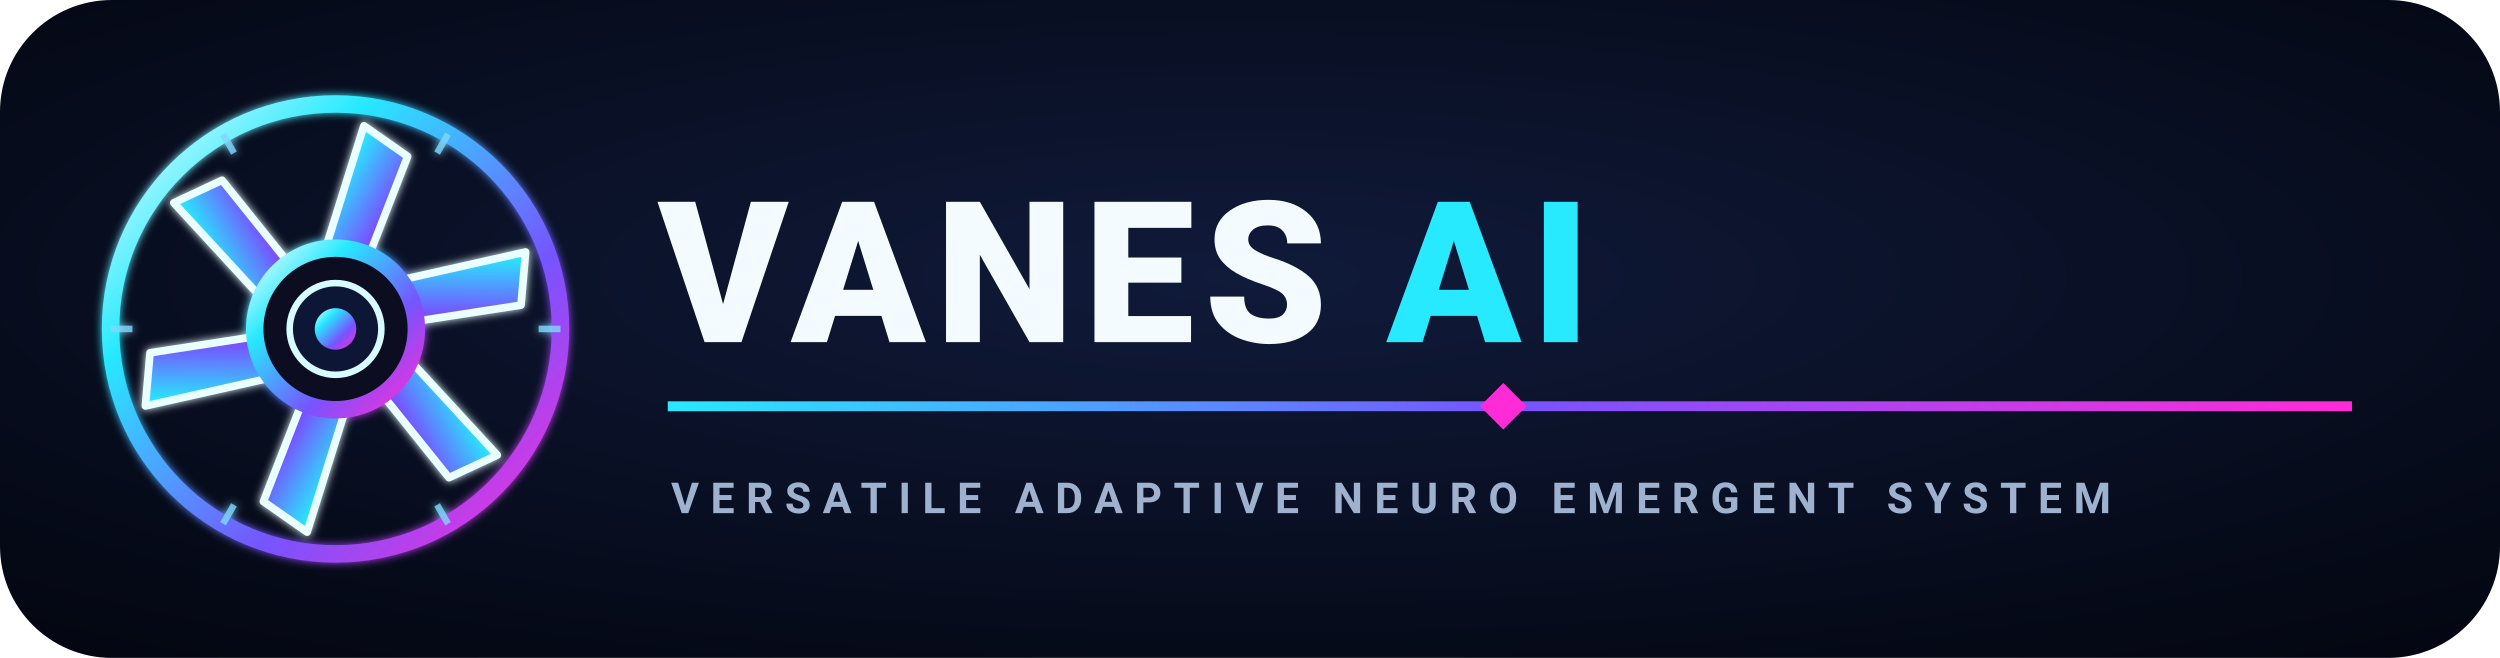
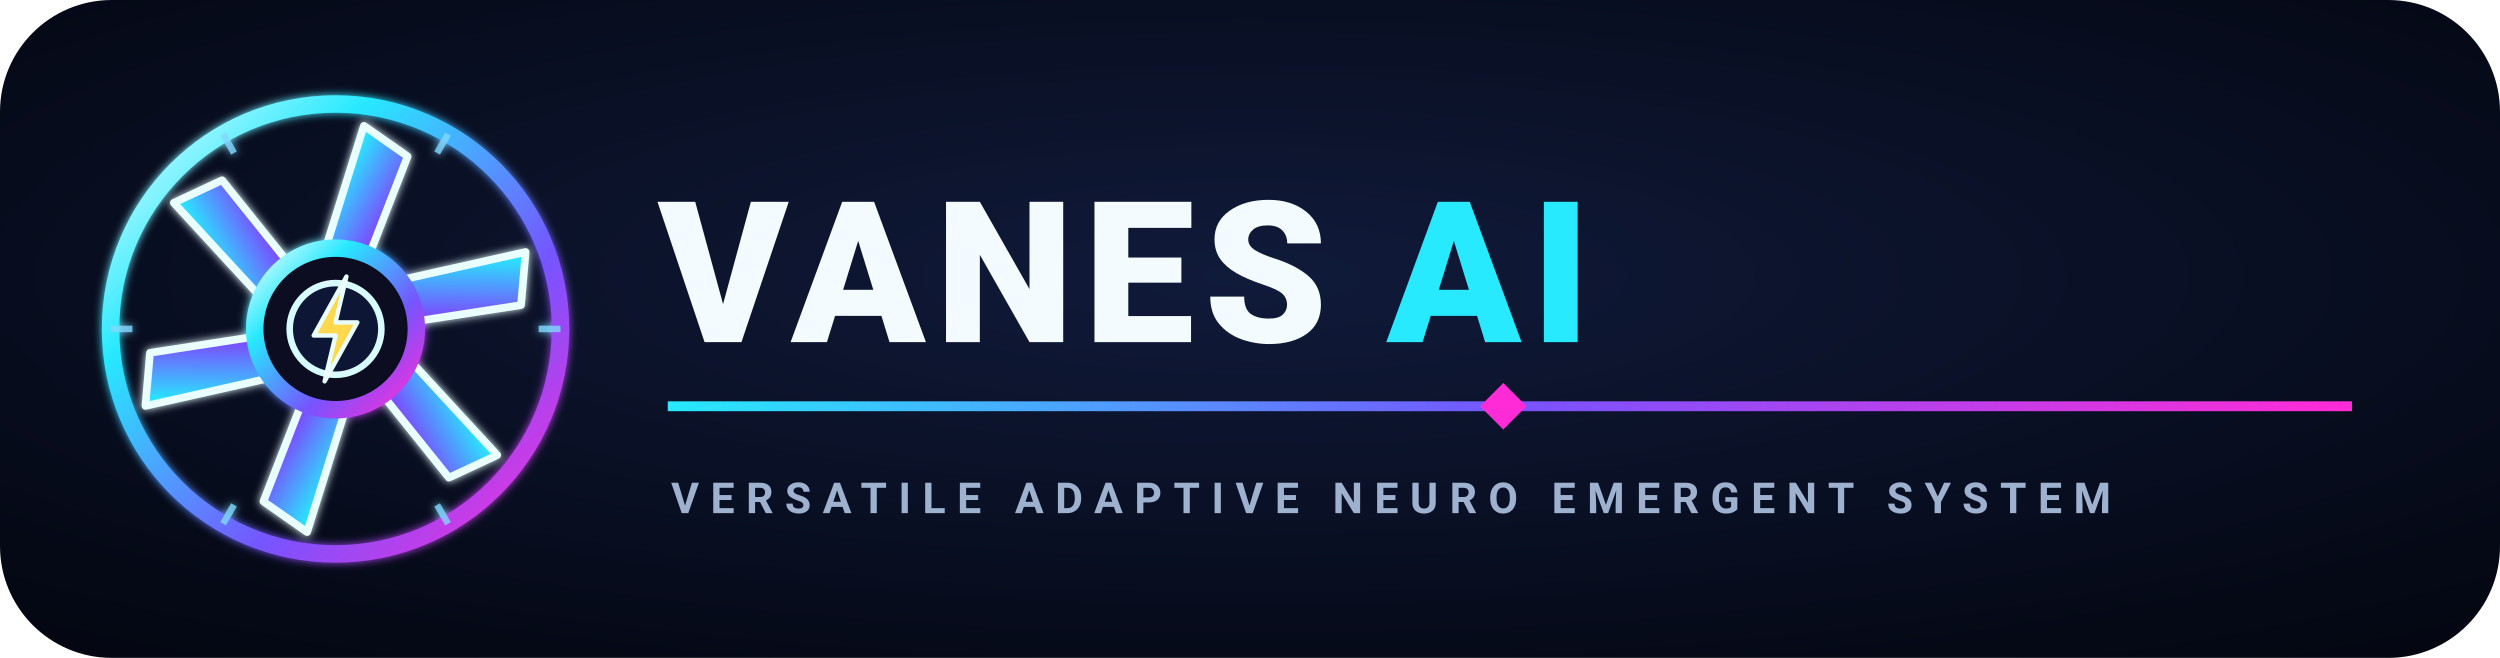
<svg xmlns="http://www.w3.org/2000/svg" viewBox="0 0 760 200" role="img" aria-labelledby="vlT vlD">
  <defs>
    <radialGradient id="vlBg" cx=".5" cy=".42" r=".9">
      <stop stop-color="#101a3a" />
      <stop offset=".7" stop-color="#050916" />
      <stop offset="1" stop-color="#02040c" />
    </radialGradient>
    <linearGradient id="vlN" x1="0" y1="0" x2="1" y2="1">
      <stop stop-color="#eaffff" />
      <stop offset=".28" stop-color="#27e9ff" />
      <stop offset=".66" stop-color="#7654ff" />
      <stop offset="1" stop-color="#ff2bd6" />
    </linearGradient>
    <linearGradient id="vlRule" x1="0" y1="0" x2="1" y2="0">
      <stop stop-color="#27e9ff" />
      <stop offset=".5" stop-color="#7654ff" />
      <stop offset="1" stop-color="#ff2bd6" />
    </linearGradient>
    <filter id="vlG" x="-60%" y="-60%" width="220%" height="220%">
      <feGaussianBlur stdDeviation="4" result="x" />
      <feMerge>
        <feMergeNode in="x" />
        <feMergeNode in="SourceGraphic" />
      </feMerge>
    </filter>
  </defs>
  <rect width="760" height="200" rx="34" fill="url(#vlBg)" />
  <g transform="translate(102 100) scale(.332)" filter="url(#vlG)">
    <circle r="206" fill="none" stroke="url(#vlN)" stroke-width="16" />
    <g stroke="#7fd8ff" stroke-width="6" opacity=".8">
      <path d="M0-206V-186" transform="rotate(30)" />
      <path d="M0-206V-186" transform="rotate(90)" />
      <path d="M0-206V-186" transform="rotate(150)" />
      <path d="M0-206V-186" transform="rotate(210)" />
      <path d="M0-206V-186" transform="rotate(270)" />
      <path d="M0-206V-186" transform="rotate(330)" />
    </g>
    <g fill="url(#vlN)" stroke="#eaffff" stroke-width="7" stroke-linejoin="round">
      <path d="M-14-58 26-186 66-158 24-50Z" />
      <path d="M-14-58 26-186 66-158 24-50Z" transform="rotate(60)" />
      <path d="M-14-58 26-186 66-158 24-50Z" transform="rotate(120)" />
      <path d="M-14-58 26-186 66-158 24-50Z" transform="rotate(180)" />
      <path d="M-14-58 26-186 66-158 24-50Z" transform="rotate(240)" />
      <path d="M-14-58 26-186 66-158 24-50Z" transform="rotate(300)" />
    </g>
    <circle r="74" fill="#070d20" stroke="url(#vlN)" stroke-width="16" />
    <circle r="42" fill="#101936" stroke="#d7fbff" stroke-width="6" />
-     <circle r="19" fill="url(#vlN)" />
+     <path d="M10-48 L-20 6 L0 6 L-10 48 L20-6 L0-6 Z" fill="#ffd84d" stroke="#eaffff" stroke-width="4" stroke-linejoin="round" />
  </g>
  <g font-family="'Segoe UI',Roboto,Arial,sans-serif">
    <text x="200" y="104" font-size="60" font-weight="900" letter-spacing="3" fill="#f3fbff">VANES <tspan fill="#27e9ff">AI</tspan>
    </text>
    <rect x="203" y="122" width="512" height="3" fill="url(#vlRule)" />
    <rect x="452" y="118.5" width="10" height="10" transform="rotate(45 457 123.5)" fill="#ff2bd6" />
    <text x="204" y="156" font-size="13" font-weight="700" letter-spacing="3.5" fill="#9eb2cf">VERSATILE ADAPTIVE NEURO EMERGENT SYSTEM</text>
  </g>
</svg>
